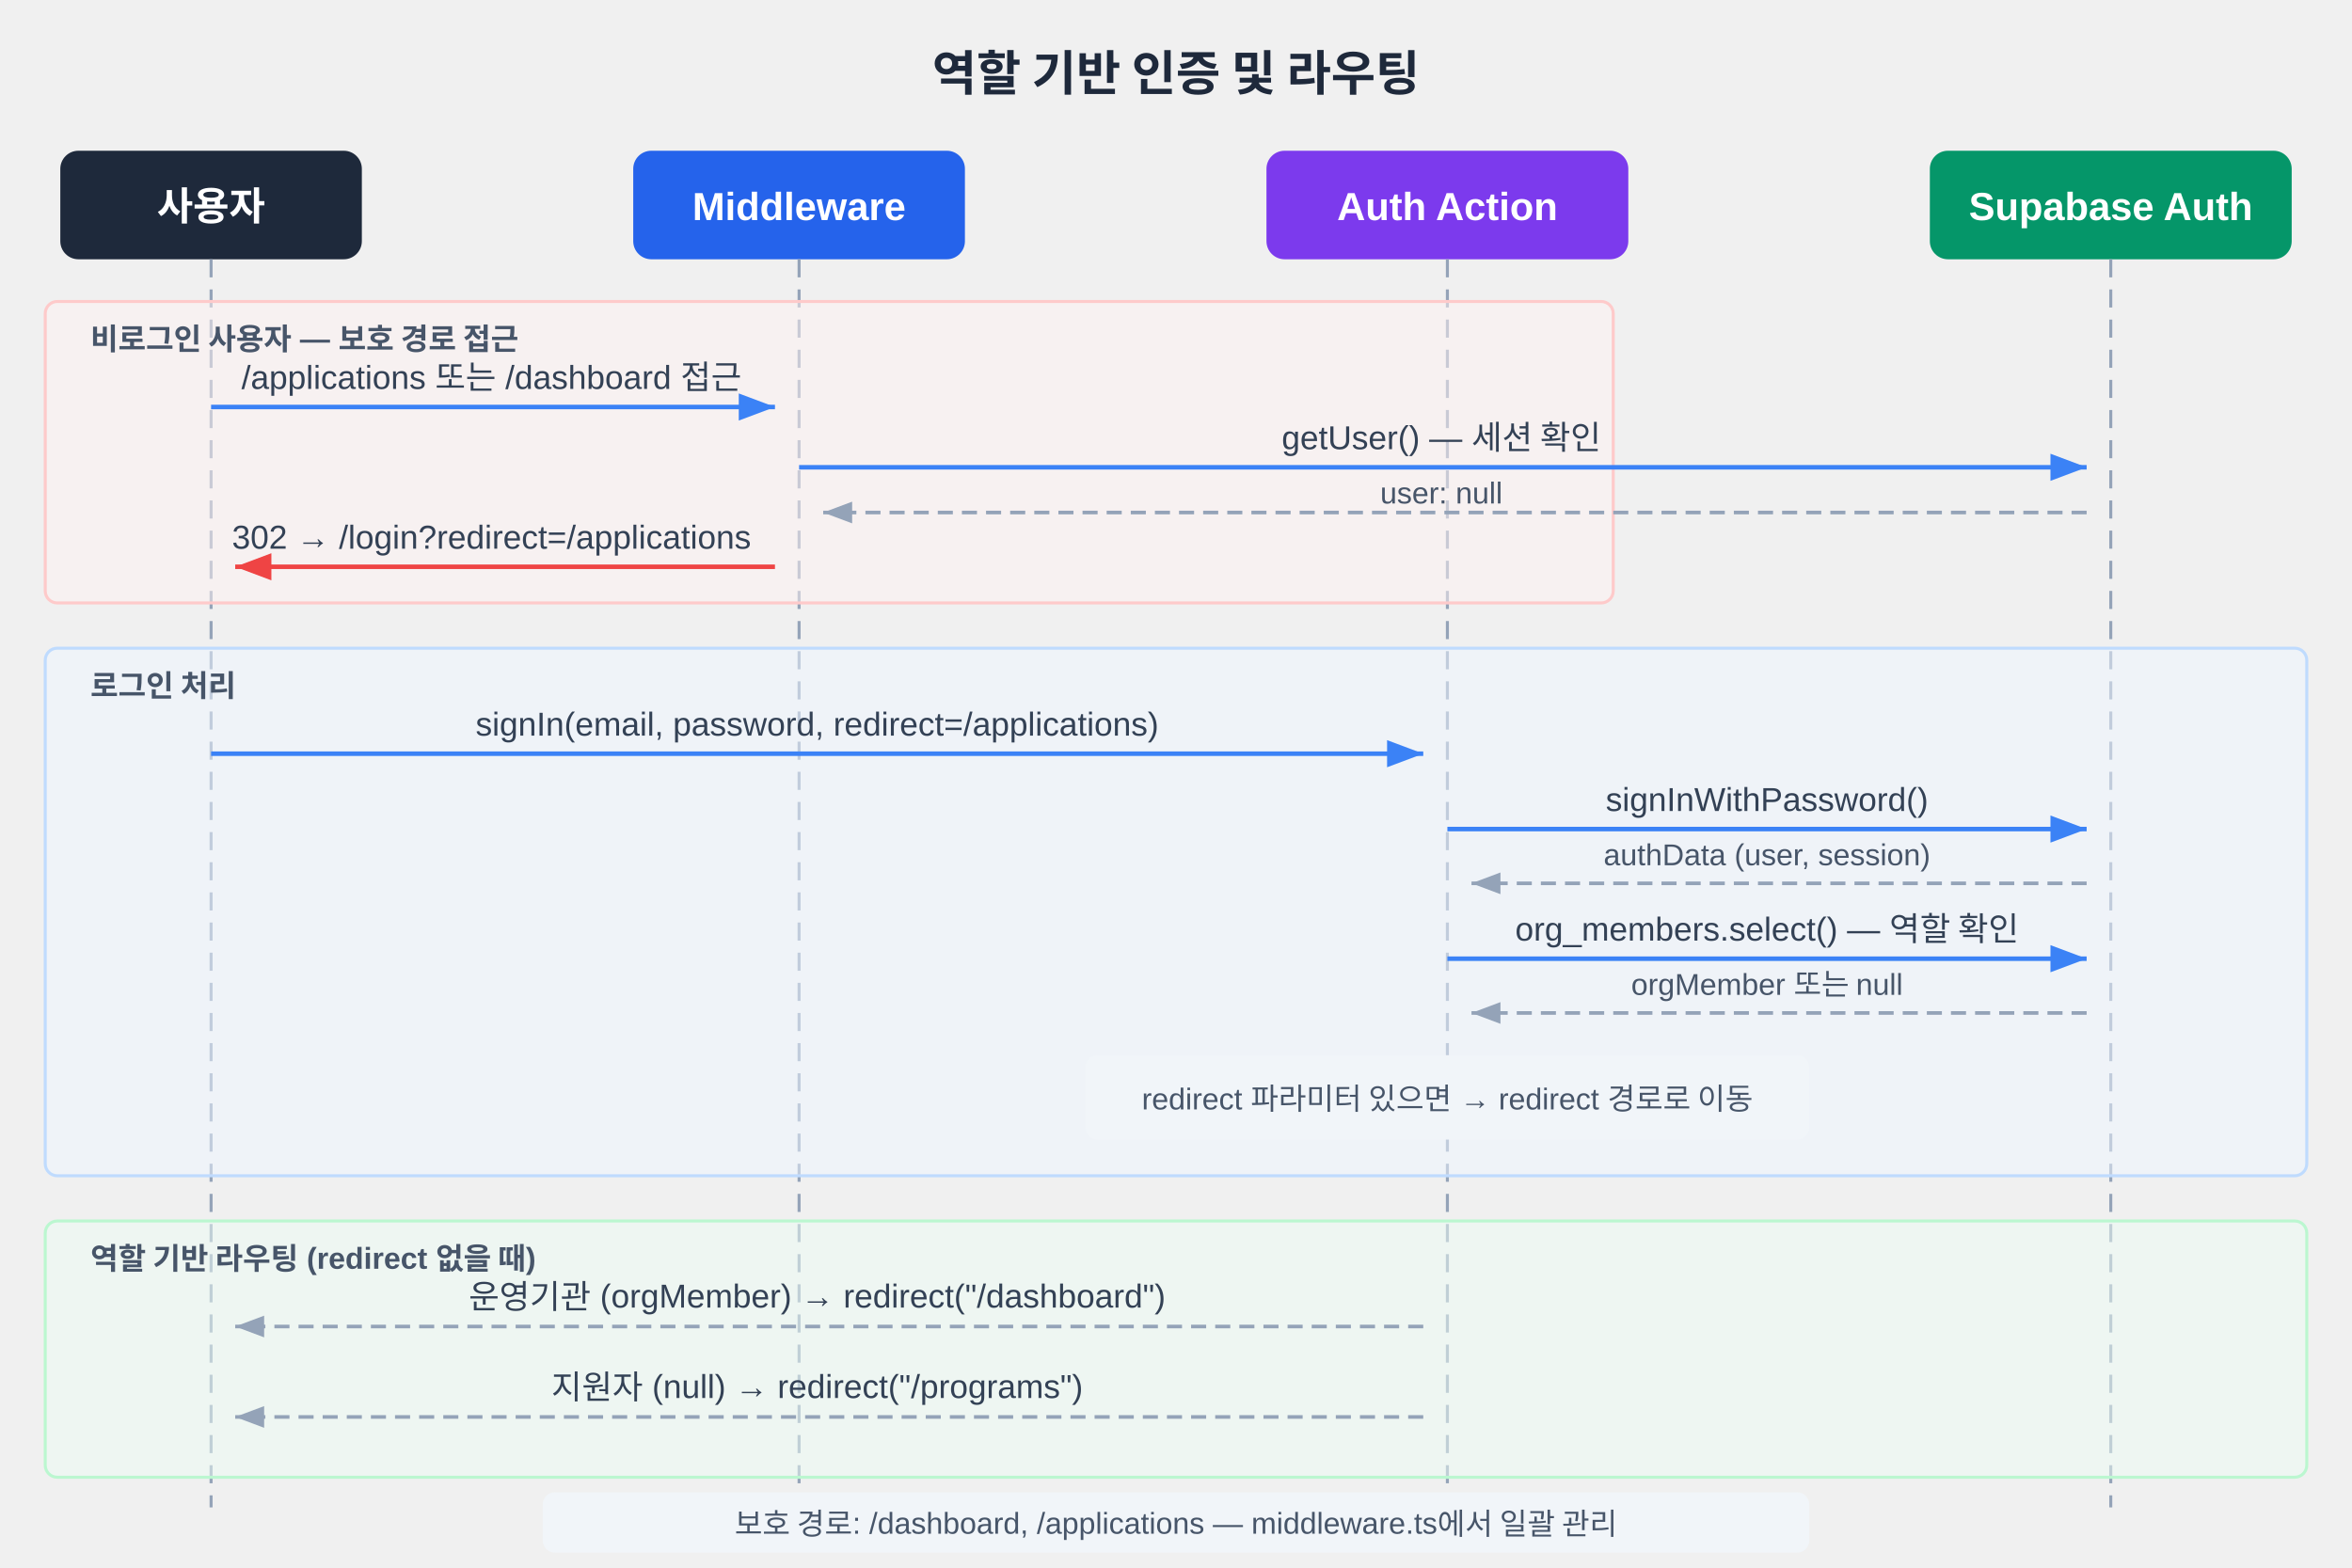
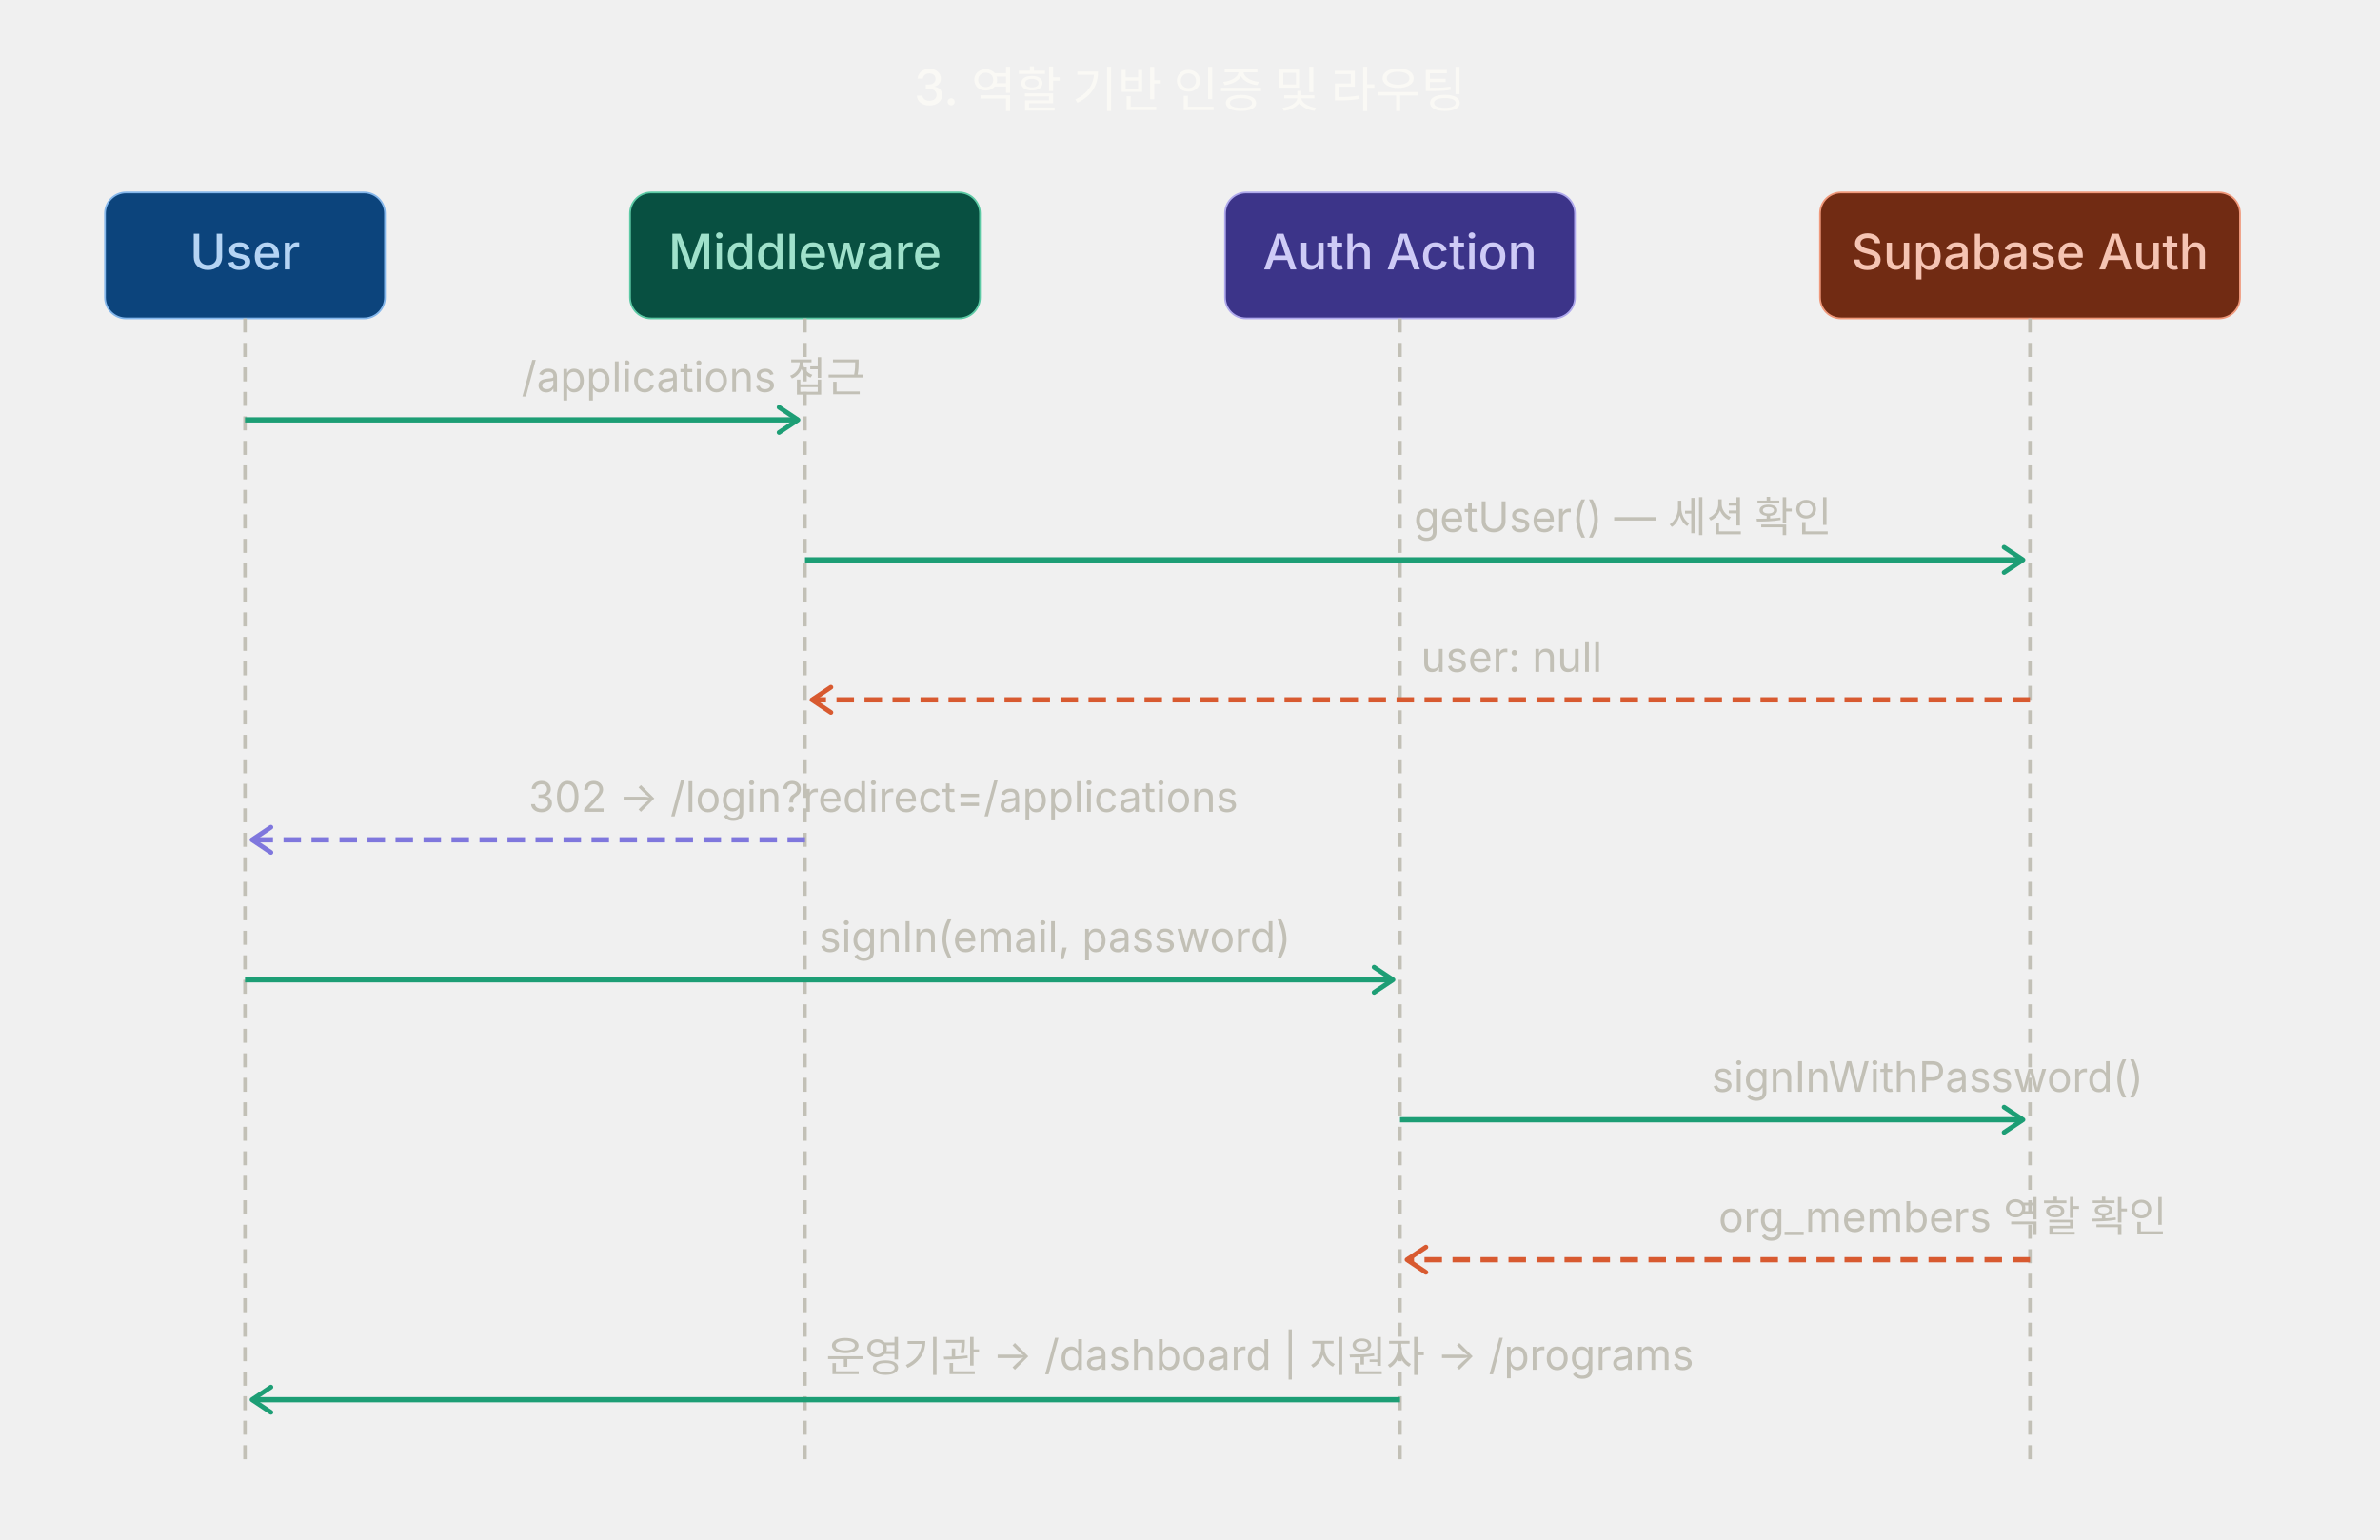
- <svg xmlns="http://www.w3.org/2000/svg" viewBox="0 0 780 520" font-family="'Segoe UI', Arial, sans-serif">
+ <svg xmlns="http://www.w3.org/2000/svg" width="100%" viewBox="0 0 680 440">
  <defs>
-     <style>
-       .title { font-size: 16px; font-weight: bold; fill: #1e293b; }
-       .actor { font-size: 13px; font-weight: 600; fill: #fff; }
-       .msg { font-size: 11px; fill: #334155; }
-       .note { font-size: 10px; fill: #475569; }
-       .lifeline { stroke: #94a3b8; stroke-width: 1; stroke-dasharray: 6,4; }
-       .arrow { stroke: #3b82f6; stroke-width: 1.5; fill: none; marker-end: url(#arrowhead); }
-       .arrow-return { stroke: #94a3b8; stroke-width: 1.2; fill: none; stroke-dasharray: 5,3; marker-end: url(#arrowhead-gray); }
-       .arrow-red { stroke: #ef4444; stroke-width: 1.5; fill: none; marker-end: url(#arrowhead-red); }
-     </style>
-     <marker id="arrowhead" markerWidth="8" markerHeight="6" refX="8" refY="3" orient="auto">
-       <path d="M0,0 L8,3 L0,6 Z" fill="#3b82f6" />
-     </marker>
-     <marker id="arrowhead-gray" markerWidth="8" markerHeight="6" refX="8" refY="3" orient="auto">
-       <path d="M0,0 L8,3 L0,6 Z" fill="#94a3b8" />
-     </marker>
-     <marker id="arrowhead-red" markerWidth="8" markerHeight="6" refX="8" refY="3" orient="auto">
-       <path d="M0,0 L8,3 L0,6 Z" fill="#ef4444" />
+     <marker id="arrow" viewBox="0 0 10 10" refX="8" refY="5" markerWidth="6" markerHeight="6" orient="auto-start-reverse">
+       <path d="M2 1L8 5L2 9" fill="none" stroke="context-stroke" stroke-width="1.5" stroke-linecap="round" stroke-linejoin="round" />
    </marker>
  </defs>
-   <text x="390" y="30" text-anchor="middle" class="title">역할 기반 인증 및 라우팅</text>
-   <rect x="20" y="50" width="100" height="36" rx="6" fill="#1e293b" />
-   <text x="70" y="73" text-anchor="middle" class="actor">사용자</text>
-   <rect x="210" y="50" width="110" height="36" rx="6" fill="#2563eb" />
-   <text x="265" y="73" text-anchor="middle" class="actor">Middleware</text>
-   <rect x="420" y="50" width="120" height="36" rx="6" fill="#7c3aed" />
-   <text x="480" y="73" text-anchor="middle" class="actor">Auth Action</text>
-   <rect x="640" y="50" width="120" height="36" rx="6" fill="#059669" />
-   <text x="700" y="73" text-anchor="middle" class="actor">Supabase Auth</text>
-   <line x1="70" y1="86" x2="70" y2="500" class="lifeline" />
-   <line x1="265" y1="86" x2="265" y2="500" class="lifeline" />
-   <line x1="480" y1="86" x2="480" y2="500" class="lifeline" />
-   <line x1="700" y1="86" x2="700" y2="500" class="lifeline" />
-   <rect x="15" y="100" width="520" height="100" rx="4" fill="#fef2f2" fill-opacity="0.5" stroke="#fecaca" stroke-width="1" />
-   <text x="30" y="116" class="note" font-weight="600" fill="#ef4444">비로그인 사용자 — 보호 경로 접근</text>
-   <line x1="70" y1="135" x2="257" y2="135" class="arrow" />
-   <text x="163" y="129" text-anchor="middle" class="msg">/applications 또는 /dashboard 접근</text>
-   <line x1="265" y1="155" x2="692" y2="155" class="arrow" />
-   <text x="478" y="149" text-anchor="middle" class="msg">getUser() — 세션 확인</text>
-   <line x1="692" y1="170" x2="273" y2="170" class="arrow-return" />
-   <text x="478" y="167" text-anchor="middle" class="note">user: null</text>
-   <line x1="257" y1="188" x2="78" y2="188" class="arrow-red" />
-   <text x="163" y="182" text-anchor="middle" class="msg">302 → /login?redirect=/applications</text>
-   <rect x="15" y="215" width="750" height="175" rx="4" fill="#eff6ff" fill-opacity="0.5" stroke="#bfdbfe" stroke-width="1" />
-   <text x="30" y="231" class="note" font-weight="600" fill="#2563eb">로그인 처리</text>
-   <line x1="70" y1="250" x2="472" y2="250" class="arrow" />
-   <text x="271" y="244" text-anchor="middle" class="msg">signIn(email, password, redirect=/applications)</text>
-   <line x1="480" y1="275" x2="692" y2="275" class="arrow" />
-   <text x="586" y="269" text-anchor="middle" class="msg">signInWithPassword()</text>
-   <line x1="692" y1="293" x2="488" y2="293" class="arrow-return" />
-   <text x="586" y="287" text-anchor="middle" class="note">authData (user, session)</text>
-   <line x1="480" y1="318" x2="692" y2="318" class="arrow" />
-   <text x="586" y="312" text-anchor="middle" class="msg">org_members.select() — 역할 확인</text>
-   <line x1="692" y1="336" x2="488" y2="336" class="arrow-return" />
-   <text x="586" y="330" text-anchor="middle" class="note">orgMember 또는 null</text>
-   <rect x="360" y="350" width="240" height="28" rx="4" fill="#f1f5f9" />
-   <text x="480" y="368" text-anchor="middle" class="note">redirect 파라미터 있으면 → redirect 경로로 이동</text>
-   <rect x="15" y="405" width="750" height="85" rx="4" fill="#ecfdf5" fill-opacity="0.5" stroke="#bbf7d0" stroke-width="1" />
-   <text x="30" y="421" class="note" font-weight="600" fill="#059669">역할 기반 라우팅 (redirect 없을 때)</text>
-   <line x1="472" y1="440" x2="78" y2="440" class="arrow-return" />
-   <text x="271" y="434" text-anchor="middle" class="msg">운영기관 (orgMember) → redirect("/dashboard")</text>
-   <line x1="472" y1="470" x2="78" y2="470" class="arrow-return" />
-   <text x="271" y="464" text-anchor="middle" class="msg">지원자 (null) → redirect("/programs")</text>
-   <rect x="180" y="495" width="420" height="20" rx="4" fill="#f1f5f9" />
-   <text x="390" y="509" text-anchor="middle" class="note">보호 경로: /dashboard, /applications — middleware.ts에서 일괄 관리</text>
+   <text x="340" y="30" text-anchor="middle" style="fill:rgb(250, 249, 245);stroke:none;font-family:&quot;Anthropic Sans&quot;, -apple-system, &quot;system-ui&quot;, &quot;Segoe UI&quot;, sans-serif;font-size:14px;font-weight:500">3. 역할 기반 인증 및 라우팅</text>
+   <g>
+     <rect x="30" y="55" width="80" height="36" rx="6" stroke-width="0.5" style="fill:rgb(12, 68, 124);stroke:rgb(133, 183, 235)" />
+     <text x="70" y="77" text-anchor="middle" style="fill:rgb(181, 212, 244);stroke:none;font-family:&quot;Anthropic Sans&quot;, -apple-system, &quot;system-ui&quot;, &quot;Segoe UI&quot;, sans-serif;font-size:14px;font-weight:500">User</text>
+   </g>
+   <g>
+     <rect x="180" y="55" width="100" height="36" rx="6" stroke-width="0.5" style="fill:rgb(8, 80, 65);stroke:rgb(93, 202, 165)" />
+     <text x="230" y="77" text-anchor="middle" style="fill:rgb(159, 225, 203);stroke:none;font-family:&quot;Anthropic Sans&quot;, -apple-system, &quot;system-ui&quot;, &quot;Segoe UI&quot;, sans-serif;font-size:14px;font-weight:500">Middleware</text>
+   </g>
+   <g>
+     <rect x="350" y="55" width="100" height="36" rx="6" stroke-width="0.5" style="fill:rgb(60, 52, 137);stroke:rgb(175, 169, 236)" />
+     <text x="400" y="77" text-anchor="middle" style="fill:rgb(206, 203, 246);stroke:none;font-family:&quot;Anthropic Sans&quot;, -apple-system, &quot;system-ui&quot;, &quot;Segoe UI&quot;, sans-serif;font-size:14px;font-weight:500">Auth Action</text>
+   </g>
+   <g>
+     <rect x="520" y="55" width="120" height="36" rx="6" stroke-width="0.5" style="fill:rgb(113, 43, 19);stroke:rgb(240, 153, 123)" />
+     <text x="580" y="77" text-anchor="middle" style="fill:rgb(245, 196, 179);stroke:none;font-family:&quot;Anthropic Sans&quot;, -apple-system, &quot;system-ui&quot;, &quot;Segoe UI&quot;, sans-serif;font-size:14px;font-weight:500">Supabase Auth</text>
+   </g>
+   <line x1="70" y1="91" x2="70" y2="420" stroke-width="1" stroke-dasharray="4 3" style="stroke:rgb(194, 192, 182)" />
+   <line x1="230" y1="91" x2="230" y2="420" stroke-width="1" stroke-dasharray="4 3" style="stroke:rgb(194, 192, 182)" />
+   <line x1="400" y1="91" x2="400" y2="420" stroke-width="1" stroke-dasharray="4 3" style="stroke:rgb(194, 192, 182)" />
+   <line x1="580" y1="91" x2="580" y2="420" stroke-width="1" stroke-dasharray="4 3" style="stroke:rgb(194, 192, 182)" />
+   <line x1="70" y1="120" x2="228" y2="120" stroke="#1D9E75" stroke-width="1.5" marker-end="url(#arrow)" />
+   <text x="149" y="112" style="fill:rgb(194, 192, 182);stroke:none;font-family:&quot;Anthropic Sans&quot;, -apple-system, &quot;system-ui&quot;, &quot;Segoe UI&quot;, sans-serif;font-size:12px;font-weight:400">/applications 접근</text>
+   <line x1="230" y1="160" x2="578" y2="160" stroke="#1D9E75" stroke-width="1.5" marker-end="url(#arrow)" />
+   <text x="404" y="152" style="fill:rgb(194, 192, 182);stroke:none;font-family:&quot;Anthropic Sans&quot;, -apple-system, &quot;system-ui&quot;, &quot;Segoe UI&quot;, sans-serif;font-size:12px;font-weight:400">getUser() — 세션 확인</text>
+   <line x1="580" y1="200" x2="232" y2="200" stroke="#D85A30" stroke-width="1.5" marker-end="url(#arrow)" stroke-dasharray="5 3" />
+   <text x="406" y="192" style="fill:rgb(194, 192, 182);stroke:none;font-family:&quot;Anthropic Sans&quot;, -apple-system, &quot;system-ui&quot;, &quot;Segoe UI&quot;, sans-serif;font-size:12px;font-weight:400">user: null</text>
+   <line x1="230" y1="240" x2="72" y2="240" stroke="#7F77DD" stroke-width="1.5" marker-end="url(#arrow)" stroke-dasharray="5 3" />
+   <text x="151" y="232" style="fill:rgb(194, 192, 182);stroke:none;font-family:&quot;Anthropic Sans&quot;, -apple-system, &quot;system-ui&quot;, &quot;Segoe UI&quot;, sans-serif;font-size:12px;font-weight:400">302 → /login?redirect=/applications</text>
+   <line x1="70" y1="280" x2="398" y2="280" stroke="#1D9E75" stroke-width="1.5" marker-end="url(#arrow)" />
+   <text x="234" y="272" style="fill:rgb(194, 192, 182);stroke:none;font-family:&quot;Anthropic Sans&quot;, -apple-system, &quot;system-ui&quot;, &quot;Segoe UI&quot;, sans-serif;font-size:12px;font-weight:400">signIn(email, password)</text>
+   <line x1="400" y1="320" x2="578" y2="320" stroke="#1D9E75" stroke-width="1.5" marker-end="url(#arrow)" />
+   <text x="489" y="312" style="fill:rgb(194, 192, 182);stroke:none;font-family:&quot;Anthropic Sans&quot;, -apple-system, &quot;system-ui&quot;, &quot;Segoe UI&quot;, sans-serif;font-size:12px;font-weight:400">signInWithPassword()</text>
+   <line x1="580" y1="360" x2="402" y2="360" stroke="#D85A30" stroke-width="1.5" marker-end="url(#arrow)" stroke-dasharray="5 3" />
+   <text x="491" y="352" style="fill:rgb(194, 192, 182);stroke:none;font-family:&quot;Anthropic Sans&quot;, -apple-system, &quot;system-ui&quot;, &quot;Segoe UI&quot;, sans-serif;font-size:12px;font-weight:400">org_members 역할 확인</text>
+   <line x1="400" y1="400" x2="72" y2="400" stroke="#1D9E75" stroke-width="1.5" marker-end="url(#arrow)" />
+   <text x="236" y="392" style="fill:rgb(194, 192, 182);stroke:none;font-family:&quot;Anthropic Sans&quot;, -apple-system, &quot;system-ui&quot;, &quot;Segoe UI&quot;, sans-serif;font-size:12px;font-weight:400">운영기관 → /dashboard | 지원자 → /programs</text>
</svg>
